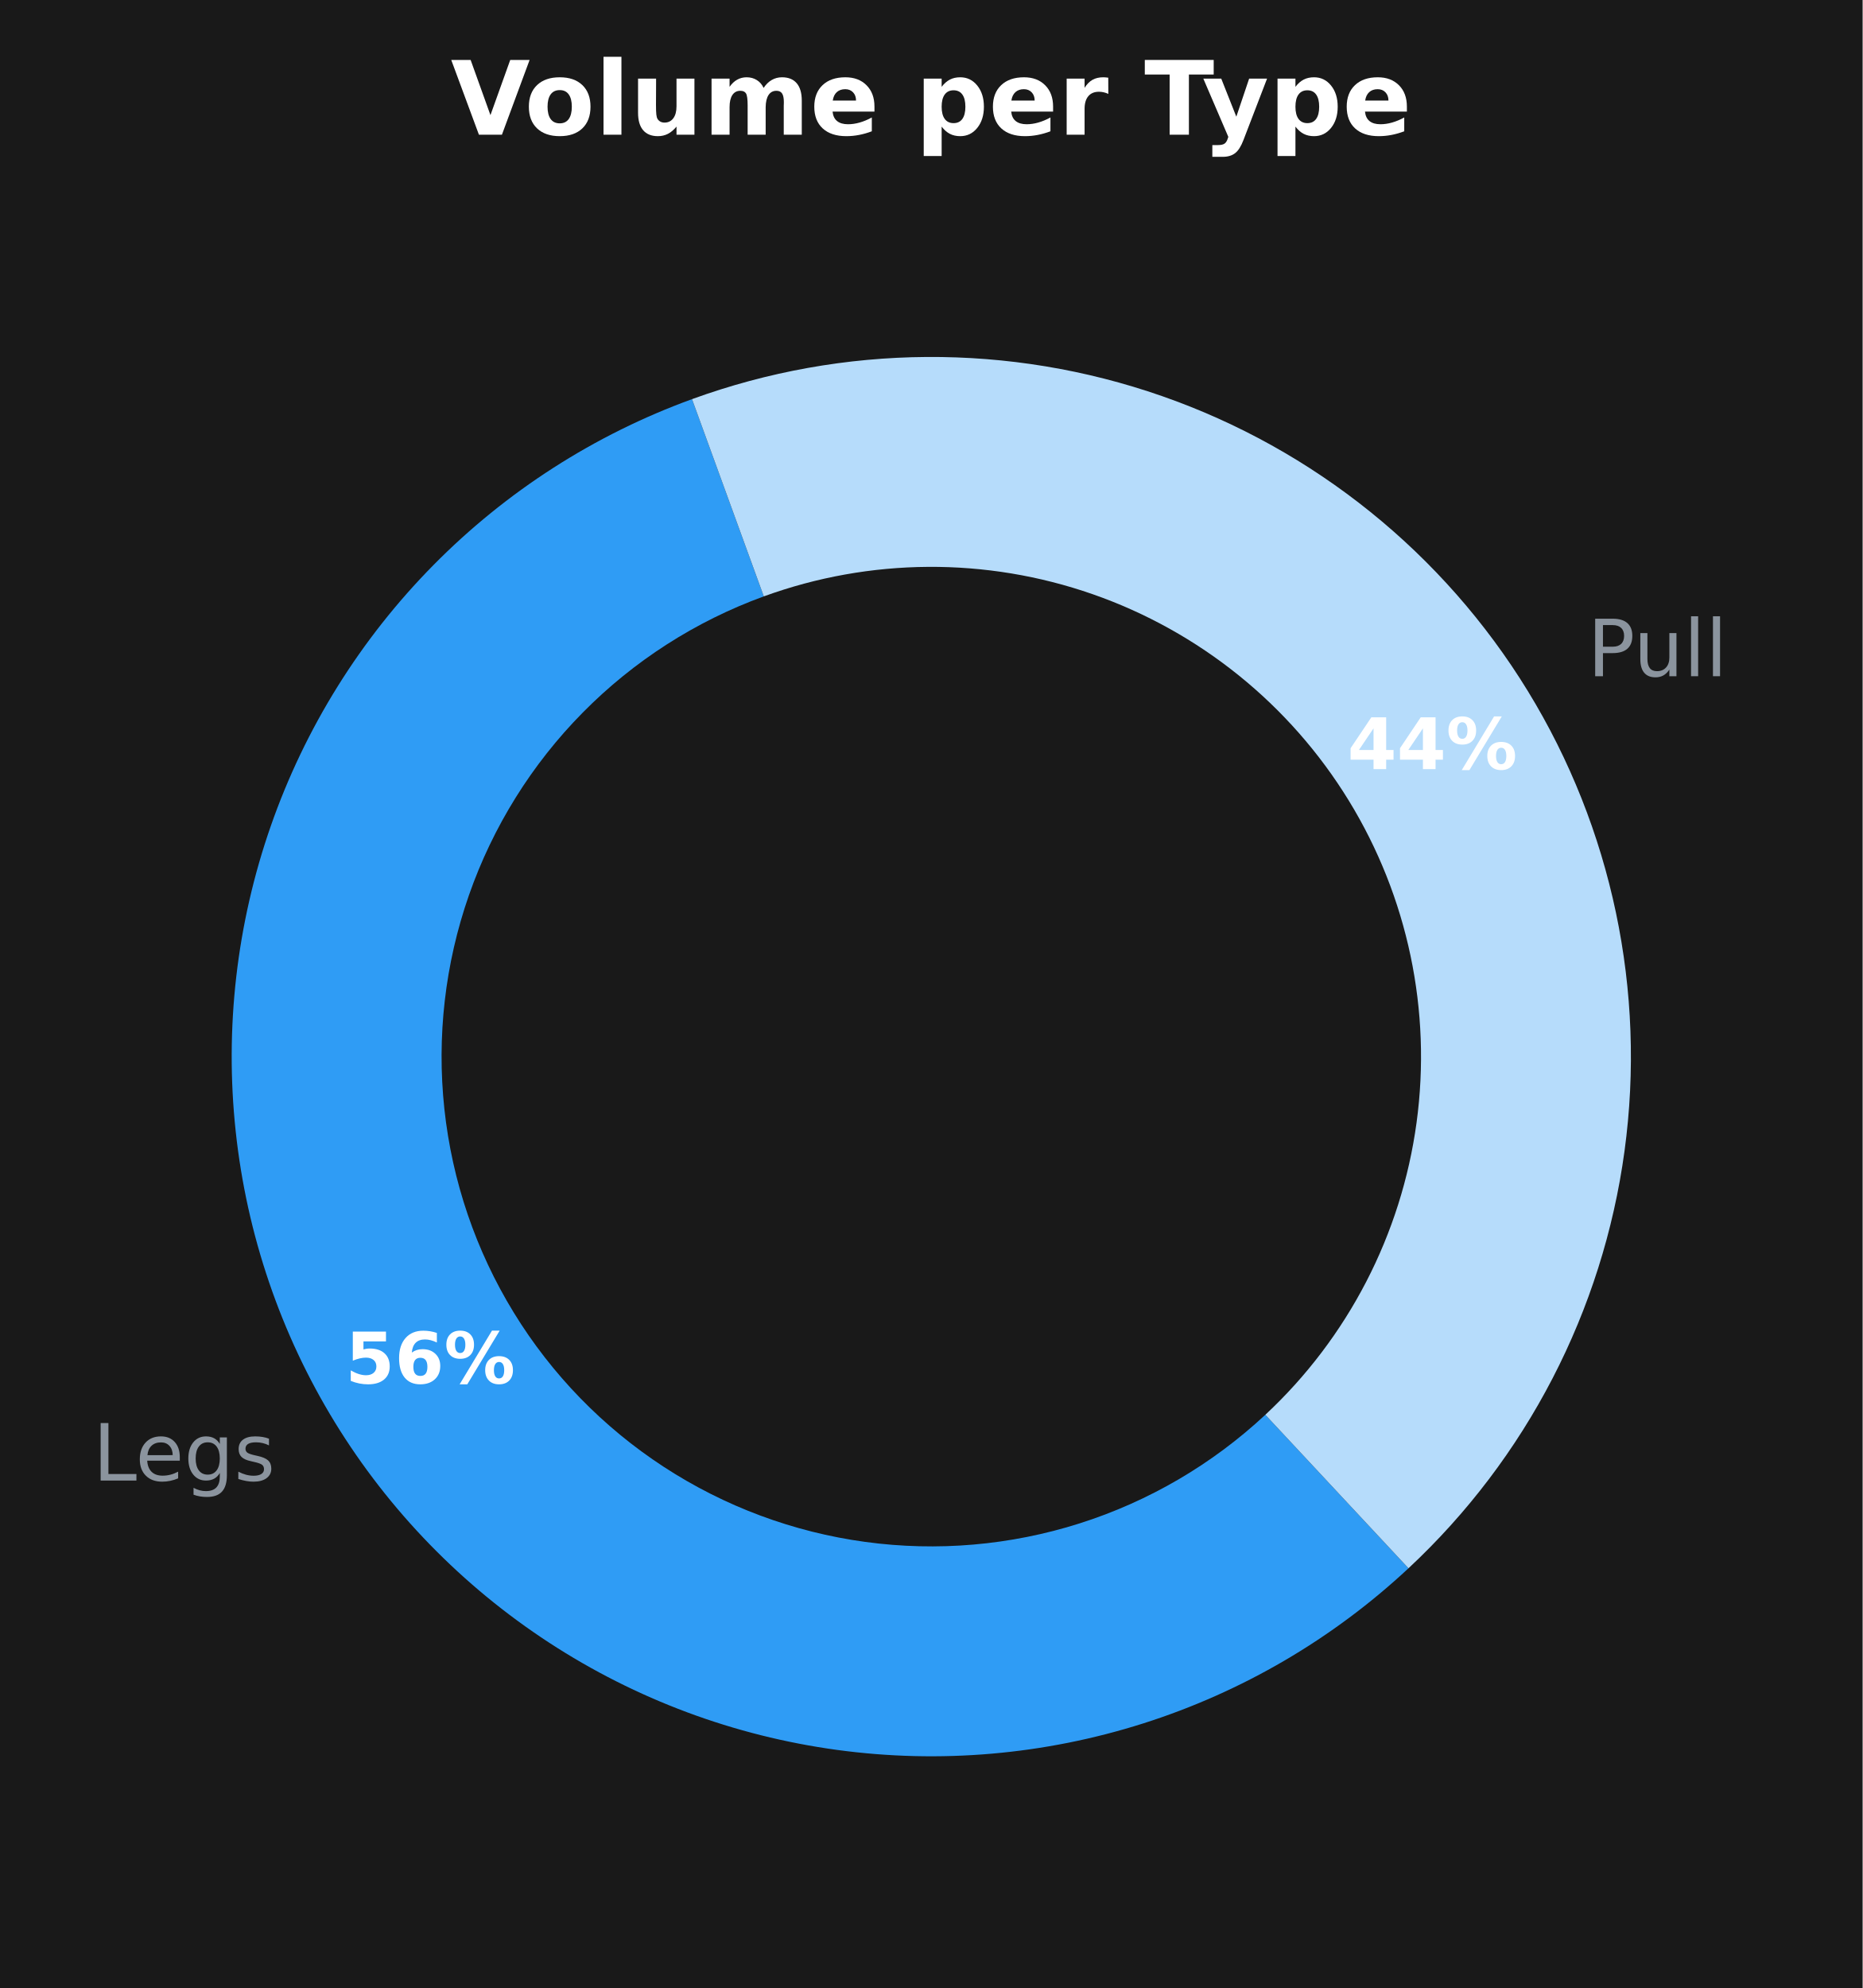
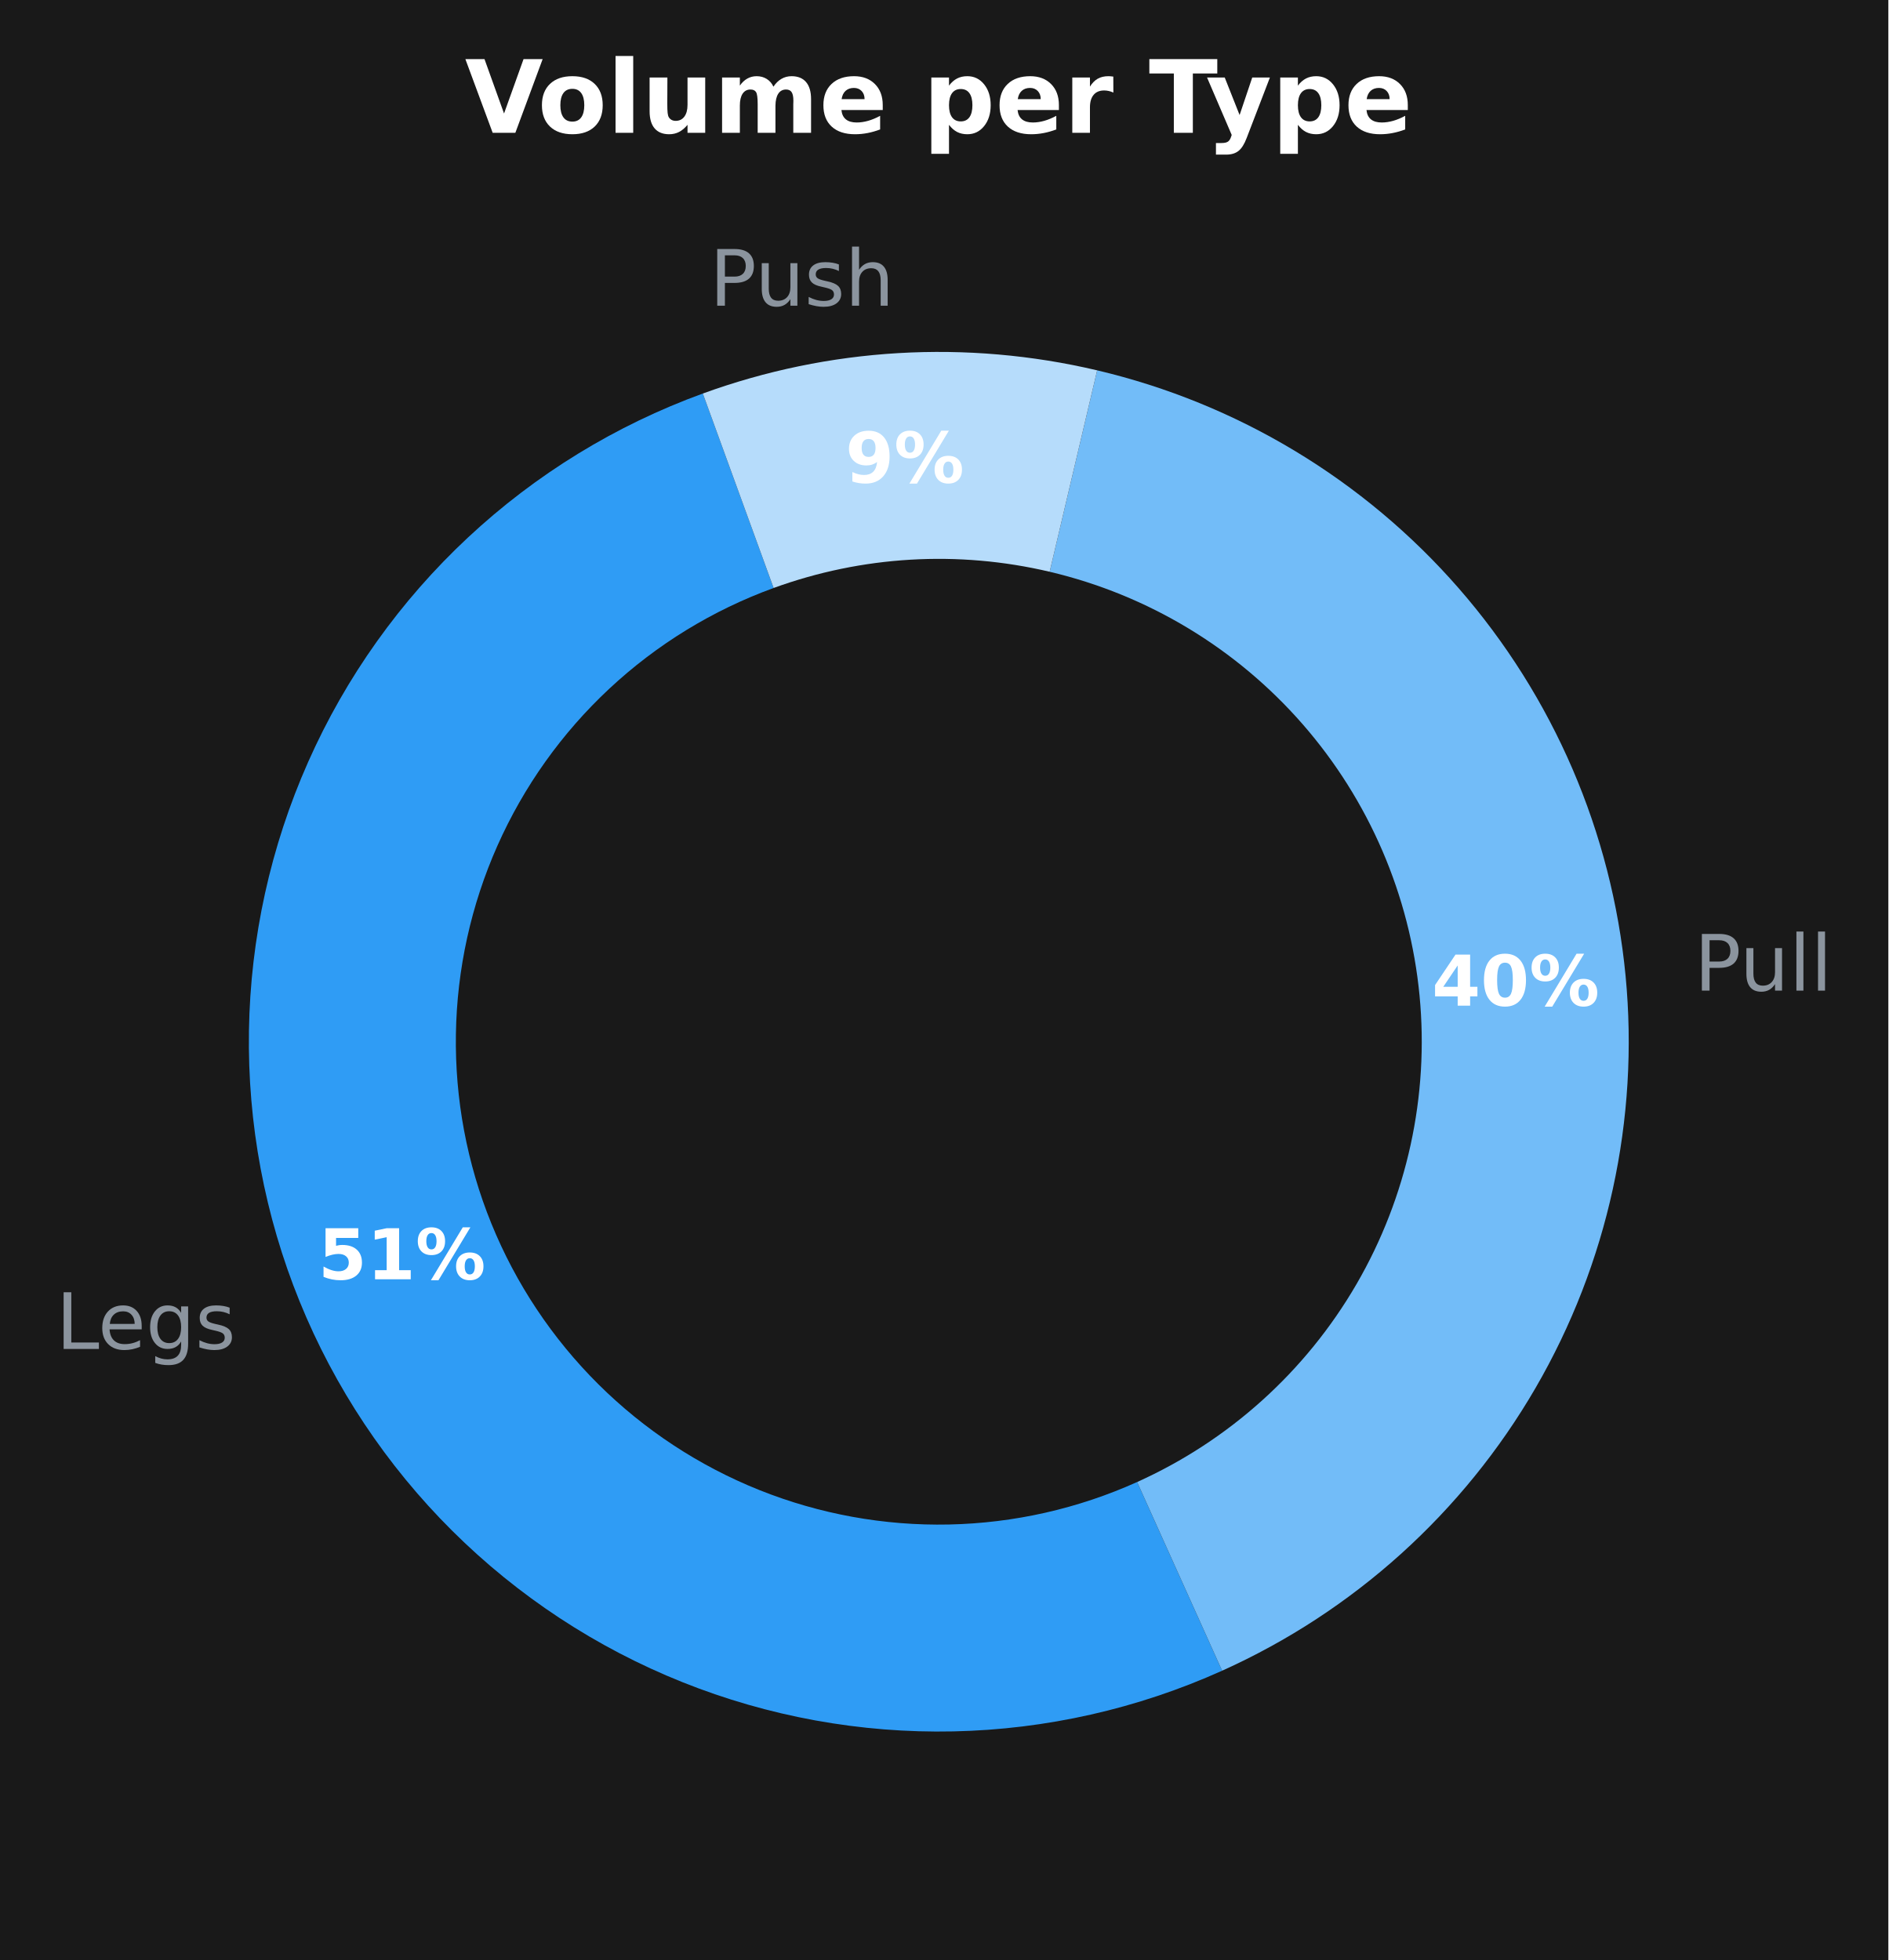
- <svg xmlns="http://www.w3.org/2000/svg" xmlns:xlink="http://www.w3.org/1999/xlink" width="236.16pt" height="252.038pt" viewBox="0 0 236.16 252.038" version="1.1">
+ <svg xmlns="http://www.w3.org/2000/svg" xmlns:xlink="http://www.w3.org/1999/xlink" width="242.774pt" height="252.038pt" viewBox="0 0 242.774 252.038" version="1.1">
  <defs>
    <style type="text/css">*{stroke-linejoin: round; stroke-linecap: butt}</style>
  </defs>
  <g id="figure_1">
    <g id="patch_1">
-       <path d="M 0 252.038  L 236.16 252.038  L 236.16 0  L 0 0  z " style="fill: #191919" />
+       <path d="M 0 252.038  L 242.774 252.038  L 242.774 0  L 0 0  z " style="fill: #191919" />
    </g>
    <g id="axes_1">
      <g id="patch_2">
-         <path d="M 87.741 50.603  C 75.386 55.101 64.183 62.289 54.947 71.648  C 45.71 81.006 38.669 92.302 34.335 104.716  C 30 117.129 28.479 130.353 29.883 143.426  C 31.286 156.5 35.579 169.099 42.45 180.31  C 49.321 191.521 58.599 201.065 69.612 208.249  C 80.624 215.434 93.097 220.081 106.126 221.853  C 119.155 223.625 132.416 222.478 144.947 218.495  C 157.478 214.513 168.968 207.793 178.583 198.825  L 160.432 179.365  C 153.702 185.643 145.659 190.346 136.887 193.134  C 128.115 195.922 118.832 196.725 109.712 195.484  C 100.592 194.244 91.861 190.991 84.152 185.962  C 76.443 180.933 69.949 174.252 65.139 166.404  C 60.329 158.557 57.324 149.737 56.342 140.586  C 55.359 131.434 56.424 122.178 59.458 113.488  C 62.493 104.799 67.421 96.891 73.887 90.341  C 80.352 83.79 88.194 78.758 96.843 75.61  z " style="fill: #2f9cf5" />
+         <path d="M 90.36 50.603  C 79.154 54.682 68.885 60.979 60.168 69.116  C 51.451 77.254 44.464 87.066 39.625 97.966  C 34.786 108.865 32.195 120.629 32.006 132.552  C 31.817 144.476 34.034 156.316 38.525 167.363  C 43.016 178.41 49.689 188.439 58.144 196.849  C 66.598 205.259 76.663 211.878 87.734 216.309  C 98.805 220.741 110.657 222.895 122.579 222.642  C 134.502 222.389 146.251 219.735 157.125 214.838  L 146.197 190.574  C 138.586 194.002 130.361 195.86 122.015 196.037  C 113.669 196.214 105.373 194.706 97.623 191.604  C 89.874 188.502 82.829 183.868 76.91 177.982  C 70.992 172.095 66.321 165.075 63.177 157.342  C 60.034 149.609 58.481 141.321 58.614 132.974  C 58.746 124.628 60.56 116.393 63.947 108.763  C 67.334 101.134 72.225 94.265 78.327 88.569  C 84.429 82.873 91.618 78.465 99.462 75.61  z " style="fill: #2f9cf5" />
      </g>
      <g id="patch_3">
-         <path d="M 178.583 198.825  C 193.538 184.876 203.219 166.176 205.975 145.912  C 208.731 125.648 204.396 105.042 193.71 87.606  C 183.024 70.17 166.63 56.954 147.322 50.213  C 128.015 43.471 106.958 43.609 87.741 50.603  L 96.843 75.61  C 110.295 70.714 125.035 70.617 138.55 75.336  C 152.065 80.055 163.541 89.306 171.021 101.511  C 178.501 113.717 181.536 128.141 179.606 142.326  C 177.677 156.511 170.901 169.601 160.432 179.365  z " style="fill: #b6dcfb" />
+         <path d="M 157.125 214.838  C 174.02 207.229 188.113 194.514 197.415 178.489  C 206.717 162.464 210.768 143.919 208.996 125.475  C 207.224 107.031 199.717 89.597 187.534 75.636  C 175.351 61.675 159.094 51.876 141.06 47.622  L 134.952 73.523  C 147.576 76.5 158.955 83.36 167.483 93.132  C 176.011 102.905 181.267 115.109 182.507 128.02  C 183.747 140.931 180.912 153.912 174.4 165.13  C 167.889 176.347 158.023 185.248 146.197 190.574  z " style="fill: #72bcf8" />
+       </g>
+       <g id="patch_4">
+         <path d="M 141.06 47.622  C 132.69 45.648 124.077 44.902 115.492 45.407  C 106.907 45.912 98.441 47.662 90.36 50.603  L 99.462 75.61  C 105.118 73.551 111.045 72.326 117.054 71.972  C 123.063 71.619 129.092 72.141 134.952 73.523  z " style="fill: #b6dcfb" />
      </g>
      <g id="matplotlib.axis_1" />
      <g id="matplotlib.axis_2" />
      <g id="text_1">
-         <g style="fill: #8b949e" transform="translate(11.77929 187.7047) scale(0.1 -0.1)">
+         <g style="fill: #8b949e" transform="translate(7.2 173.463) scale(0.1 -0.1)">
          <defs>
            <path id="DejaVuSans-4c" d="M 628 4666  L 1259 4666  L 1259 531  L 3531 531  L 3531 0  L 628 0  L 628 4666  z " transform="scale(0.015625)" />
            <path id="DejaVuSans-65" d="M 3597 1894  L 3597 1613  L 953 1613  Q 991 1019 1311 708  Q 1631 397 2203 397  Q 2534 397 2845 478  Q 3156 559 3463 722  L 3463 178  Q 3153 47 2828 -22  Q 2503 -91 2169 -91  Q 1331 -91 842 396  Q 353 884 353 1716  Q 353 2575 817 3079  Q 1281 3584 2069 3584  Q 2775 3584 3186 3129  Q 3597 2675 3597 1894  z M 3022 2063  Q 3016 2534 2758 2815  Q 2500 3097 2075 3097  Q 1594 3097 1305 2825  Q 1016 2553 972 2059  L 3022 2063  z " transform="scale(0.015625)" />
            <path id="DejaVuSans-67" d="M 2906 1791  Q 2906 2416 2648 2759  Q 2391 3103 1925 3103  Q 1463 3103 1205 2759  Q 947 2416 947 1791  Q 947 1169 1205 825  Q 1463 481 1925 481  Q 2391 481 2648 825  Q 2906 1169 2906 1791  z M 3481 434  Q 3481 -459 3084 -895  Q 2688 -1331 1869 -1331  Q 1566 -1331 1297 -1286  Q 1028 -1241 775 -1147  L 775 -588  Q 1028 -725 1275 -790  Q 1522 -856 1778 -856  Q 2344 -856 2625 -561  Q 2906 -266 2906 331  L 2906 616  Q 2728 306 2450 153  Q 2172 0 1784 0  Q 1141 0 747 490  Q 353 981 353 1791  Q 353 2603 747 3093  Q 1141 3584 1784 3584  Q 2172 3584 2450 3431  Q 2728 3278 2906 2969  L 2906 3500  L 3481 3500  L 3481 434  z " transform="scale(0.015625)" />
            <path id="DejaVuSans-73" d="M 2834 3397  L 2834 2853  Q 2591 2978 2328 3040  Q 2066 3103 1784 3103  Q 1356 3103 1142 2972  Q 928 2841 928 2578  Q 928 2378 1081 2264  Q 1234 2150 1697 2047  L 1894 2003  Q 2506 1872 2764 1633  Q 3022 1394 3022 966  Q 3022 478 2636 193  Q 2250 -91 1575 -91  Q 1294 -91 989 -36  Q 684 19 347 128  L 347 722  Q 666 556 975 473  Q 1284 391 1588 391  Q 1994 391 2212 530  Q 2431 669 2431 922  Q 2431 1156 2273 1281  Q 2116 1406 1581 1522  L 1381 1569  Q 847 1681 609 1914  Q 372 2147 372 2553  Q 372 3047 722 3315  Q 1072 3584 1716 3584  Q 2034 3584 2315 3537  Q 2597 3491 2834 3397  z " transform="scale(0.015625)" />
          </defs>
          <use xlink:href="#DejaVuSans-4c" />
          <use xlink:href="#DejaVuSans-65" transform="translate(53.96289 0)" />
          <use xlink:href="#DejaVuSans-67" transform="translate(115.4863 0)" />
          <use xlink:href="#DejaVuSans-73" transform="translate(178.9629 0)" />
        </g>
      </g>
      <g id="text_2">
-         <g style="fill: #ffffff" transform="translate(43.77971 175.3772) scale(0.09 -0.09)">
+         <g style="fill: #ffffff" transform="translate(40.90177 164.5018) scale(0.09 -0.09)">
          <defs>
            <path id="DejaVuSans-Bold-35" d="M 678 4666  L 3669 4666  L 3669 3781  L 1638 3781  L 1638 3059  Q 1775 3097 1914 3117  Q 2053 3138 2203 3138  Q 3056 3138 3531 2711  Q 4006 2284 4006 1522  Q 4006 766 3489 337  Q 2972 -91 2053 -91  Q 1656 -91 1267 -14  Q 878 63 494 219  L 494 1166  Q 875 947 1217 837  Q 1559 728 1863 728  Q 2300 728 2551 942  Q 2803 1156 2803 1522  Q 2803 1891 2551 2103  Q 2300 2316 1863 2316  Q 1603 2316 1309 2248  Q 1016 2181 678 2041  L 678 4666  z " transform="scale(0.015625)" />
-             <path id="DejaVuSans-Bold-36" d="M 2316 2303  Q 2000 2303 1842 2098  Q 1684 1894 1684 1484  Q 1684 1075 1842 870  Q 2000 666 2316 666  Q 2634 666 2792 870  Q 2950 1075 2950 1484  Q 2950 1894 2792 2098  Q 2634 2303 2316 2303  z M 3803 4544  L 3803 3681  Q 3506 3822 3243 3889  Q 2981 3956 2731 3956  Q 2194 3956 1894 3657  Q 1594 3359 1544 2772  Q 1750 2925 1990 3001  Q 2231 3078 2516 3078  Q 3231 3078 3670 2659  Q 4109 2241 4109 1563  Q 4109 813 3618 361  Q 3128 -91 2303 -91  Q 1394 -91 895 523  Q 397 1138 397 2266  Q 397 3422 980 4083  Q 1563 4744 2578 4744  Q 2900 4744 3203 4694  Q 3506 4644 3803 4544  z " transform="scale(0.015625)" />
+             <path id="DejaVuSans-Bold-31" d="M 750 831  L 1813 831  L 1813 3847  L 722 3622  L 722 4441  L 1806 4666  L 2950 4666  L 2950 831  L 4013 831  L 4013 0  L 750 0  L 750 831  z " transform="scale(0.015625)" />
            <path id="DejaVuSans-Bold-25" d="M 4959 1925  Q 4738 1925 4616 1733  Q 4494 1541 4494 1184  Q 4494 825 4614 633  Q 4734 441 4959 441  Q 5184 441 5303 633  Q 5422 825 5422 1184  Q 5422 1541 5301 1733  Q 5181 1925 4959 1925  z M 4959 2450  Q 5541 2450 5875 2112  Q 6209 1775 6209 1184  Q 6209 594 5875 251  Q 5541 -91 4959 -91  Q 4378 -91 4042 251  Q 3706 594 3706 1184  Q 3706 1772 4042 2111  Q 4378 2450 4959 2450  z M 2094 -91  L 1403 -91  L 4319 4750  L 5013 4750  L 2094 -91  z M 1453 4750  Q 2034 4750 2367 4411  Q 2700 4072 2700 3481  Q 2700 2891 2367 2550  Q 2034 2209 1453 2209  Q 872 2209 539 2550  Q 206 2891 206 3481  Q 206 4072 539 4411  Q 872 4750 1453 4750  z M 1453 4225  Q 1228 4225 1106 4031  Q 984 3838 984 3481  Q 984 3122 1106 2926  Q 1228 2731 1453 2731  Q 1678 2731 1798 2926  Q 1919 3122 1919 3481  Q 1919 3838 1797 4031  Q 1675 4225 1453 4225  z " transform="scale(0.015625)" />
          </defs>
          <use xlink:href="#DejaVuSans-Bold-35" />
-           <use xlink:href="#DejaVuSans-Bold-36" transform="translate(69.58008 0)" />
+           <use xlink:href="#DejaVuSans-Bold-31" transform="translate(69.58008 0)" />
          <use xlink:href="#DejaVuSans-Bold-25" transform="translate(139.1602 0)" />
        </g>
      </g>
      <g id="text_3">
-         <g style="fill: #8b949e" transform="translate(201.2729 85.73007) scale(0.1 -0.1)">
+         <g style="fill: #8b949e" transform="translate(217.8259 127.3861) scale(0.1 -0.1)">
          <defs>
            <path id="DejaVuSans-50" d="M 1259 4147  L 1259 2394  L 2053 2394  Q 2494 2394 2734 2622  Q 2975 2850 2975 3272  Q 2975 3691 2734 3919  Q 2494 4147 2053 4147  L 1259 4147  z M 628 4666  L 2053 4666  Q 2838 4666 3239 4311  Q 3641 3956 3641 3272  Q 3641 2581 3239 2228  Q 2838 1875 2053 1875  L 1259 1875  L 1259 0  L 628 0  L 628 4666  z " transform="scale(0.015625)" />
            <path id="DejaVuSans-75" d="M 544 1381  L 544 3500  L 1119 3500  L 1119 1403  Q 1119 906 1312 657  Q 1506 409 1894 409  Q 2359 409 2629 706  Q 2900 1003 2900 1516  L 2900 3500  L 3475 3500  L 3475 0  L 2900 0  L 2900 538  Q 2691 219 2414 64  Q 2138 -91 1772 -91  Q 1169 -91 856 284  Q 544 659 544 1381  z M 1991 3584  L 1991 3584  z " transform="scale(0.015625)" />
            <path id="DejaVuSans-6c" d="M 603 4863  L 1178 4863  L 1178 0  L 603 0  L 603 4863  z " transform="scale(0.015625)" />
          </defs>
          <use xlink:href="#DejaVuSans-50" />
          <use xlink:href="#DejaVuSans-75" transform="translate(58.55273 0)" />
          <use xlink:href="#DejaVuSans-6c" transform="translate(121.9316 0)" />
          <use xlink:href="#DejaVuSans-6c" transform="translate(149.7148 0)" />
        </g>
      </g>
      <g id="text_4">
-         <g style="fill: #ffffff" transform="translate(170.838 97.50567) scale(0.09 -0.09)">
+         <g style="fill: #ffffff" transform="translate(184.0974 129.3158) scale(0.09 -0.09)">
          <defs>
            <path id="DejaVuSans-Bold-34" d="M 2356 3675  L 1038 1722  L 2356 1722  L 2356 3675  z M 2156 4666  L 3494 4666  L 3494 1722  L 4159 1722  L 4159 850  L 3494 850  L 3494 0  L 2356 0  L 2356 850  L 288 850  L 288 1881  L 2156 4666  z " transform="scale(0.015625)" />
+             <path id="DejaVuSans-Bold-30" d="M 2944 2338  Q 2944 3213 2780 3570  Q 2616 3928 2228 3928  Q 1841 3928 1675 3570  Q 1509 3213 1509 2338  Q 1509 1453 1675 1090  Q 1841 728 2228 728  Q 2613 728 2778 1090  Q 2944 1453 2944 2338  z M 4147 2328  Q 4147 1169 3647 539  Q 3147 -91 2228 -91  Q 1306 -91 806 539  Q 306 1169 306 2328  Q 306 3491 806 4120  Q 1306 4750 2228 4750  Q 3147 4750 3647 4120  Q 4147 3491 4147 2328  z " transform="scale(0.015625)" />
          </defs>
          <use xlink:href="#DejaVuSans-Bold-34" />
-           <use xlink:href="#DejaVuSans-Bold-34" transform="translate(69.58008 0)" />
+           <use xlink:href="#DejaVuSans-Bold-30" transform="translate(69.58008 0)" />
          <use xlink:href="#DejaVuSans-Bold-25" transform="translate(139.1602 0)" />
        </g>
      </g>
      <g id="text_5">
-         <g style="fill: #ffffff" transform="translate(57.15062 17.07797) scale(0.13 -0.13)">
+         <g style="fill: #8b949e" transform="translate(91.23237 39.31117) scale(0.1 -0.1)">
+           <defs>
+             <path id="DejaVuSans-68" d="M 3513 2113  L 3513 0  L 2938 0  L 2938 2094  Q 2938 2591 2744 2837  Q 2550 3084 2163 3084  Q 1697 3084 1428 2787  Q 1159 2491 1159 1978  L 1159 0  L 581 0  L 581 4863  L 1159 4863  L 1159 2956  Q 1366 3272 1645 3428  Q 1925 3584 2291 3584  Q 2894 3584 3203 3211  Q 3513 2838 3513 2113  z " transform="scale(0.015625)" />
+           </defs>
+           <use xlink:href="#DejaVuSans-50" />
+           <use xlink:href="#DejaVuSans-75" transform="translate(58.55273 0)" />
+           <use xlink:href="#DejaVuSans-73" transform="translate(121.9316 0)" />
+           <use xlink:href="#DejaVuSans-68" transform="translate(174.0312 0)" />
+         </g>
+       </g>
+       <g id="text_6">
+         <g style="fill: #ffffff" transform="translate(108.685 62.05851) scale(0.09 -0.09)">
+           <defs>
+             <path id="DejaVuSans-Bold-39" d="M 641 103  L 641 966  Q 928 831 1190 764  Q 1453 697 1709 697  Q 2247 697 2547 995  Q 2847 1294 2900 1881  Q 2688 1725 2447 1647  Q 2206 1569 1925 1569  Q 1209 1569 770 1986  Q 331 2403 331 3084  Q 331 3838 820 4291  Q 1309 4744 2131 4744  Q 3044 4744 3544 4128  Q 4044 3513 4044 2388  Q 4044 1231 3459 570  Q 2875 -91 1856 -91  Q 1528 -91 1228 -42  Q 928 6 641 103  z M 2125 2350  Q 2441 2350 2600 2554  Q 2759 2759 2759 3169  Q 2759 3575 2600 3781  Q 2441 3988 2125 3988  Q 1809 3988 1650 3781  Q 1491 3575 1491 3169  Q 1491 2759 1650 2554  Q 1809 2350 2125 2350  z " transform="scale(0.015625)" />
+           </defs>
+           <use xlink:href="#DejaVuSans-Bold-39" />
+           <use xlink:href="#DejaVuSans-Bold-25" transform="translate(69.58008 0)" />
+         </g>
+       </g>
+       <g id="text_7">
+         <g style="fill: #ffffff" transform="translate(59.76935 17.07797) scale(0.13 -0.13)">
          <defs>
            <path id="DejaVuSans-Bold-56" d="M 31 4666  L 1241 4666  L 2478 1222  L 3713 4666  L 4922 4666  L 3194 0  L 1759 0  L 31 4666  z " transform="scale(0.015625)" />
            <path id="DejaVuSans-Bold-6f" d="M 2203 2784  Q 1831 2784 1636 2517  Q 1441 2250 1441 1747  Q 1441 1244 1636 976  Q 1831 709 2203 709  Q 2569 709 2762 976  Q 2956 1244 2956 1747  Q 2956 2250 2762 2517  Q 2569 2784 2203 2784  z M 2203 3584  Q 3106 3584 3614 3096  Q 4122 2609 4122 1747  Q 4122 884 3614 396  Q 3106 -91 2203 -91  Q 1297 -91 786 396  Q 275 884 275 1747  Q 275 2609 786 3096  Q 1297 3584 2203 3584  z " transform="scale(0.015625)" />
            <path id="DejaVuSans-Bold-6c" d="M 538 4863  L 1656 4863  L 1656 0  L 538 0  L 538 4863  z " transform="scale(0.015625)" />
            <path id="DejaVuSans-Bold-75" d="M 500 1363  L 500 3500  L 1625 3500  L 1625 3150  Q 1625 2866 1622 2436  Q 1619 2006 1619 1863  Q 1619 1441 1641 1255  Q 1663 1069 1716 984  Q 1784 875 1895 815  Q 2006 756 2150 756  Q 2500 756 2700 1025  Q 2900 1294 2900 1772  L 2900 3500  L 4019 3500  L 4019 0  L 2900 0  L 2900 506  Q 2647 200 2364 54  Q 2081 -91 1741 -91  Q 1134 -91 817 281  Q 500 653 500 1363  z " transform="scale(0.015625)" />
            <path id="DejaVuSans-Bold-6d" d="M 3781 2919  Q 3994 3244 4286 3414  Q 4578 3584 4928 3584  Q 5531 3584 5847 3212  Q 6163 2841 6163 2131  L 6163 0  L 5038 0  L 5038 1825  Q 5041 1866 5042 1909  Q 5044 1953 5044 2034  Q 5044 2406 4934 2573  Q 4825 2741 4581 2741  Q 4263 2741 4089 2478  Q 3916 2216 3909 1719  L 3909 0  L 2784 0  L 2784 1825  Q 2784 2406 2684 2573  Q 2584 2741 2328 2741  Q 2006 2741 1831 2477  Q 1656 2213 1656 1722  L 1656 0  L 531 0  L 531 3500  L 1656 3500  L 1656 2988  Q 1863 3284 2130 3434  Q 2397 3584 2719 3584  Q 3081 3584 3359 3409  Q 3638 3234 3781 2919  z " transform="scale(0.015625)" />
            <path id="DejaVuSans-Bold-65" d="M 4031 1759  L 4031 1441  L 1416 1441  Q 1456 1047 1700 850  Q 1944 653 2381 653  Q 2734 653 3104 758  Q 3475 863 3866 1075  L 3866 213  Q 3469 63 3072 -14  Q 2675 -91 2278 -91  Q 1328 -91 801 392  Q 275 875 275 1747  Q 275 2603 792 3093  Q 1309 3584 2216 3584  Q 3041 3584 3536 3087  Q 4031 2591 4031 1759  z M 2881 2131  Q 2881 2450 2695 2645  Q 2509 2841 2209 2841  Q 1884 2841 1681 2658  Q 1478 2475 1428 2131  L 2881 2131  z " transform="scale(0.015625)" />
            <path id="DejaVuSans-Bold-20" transform="scale(0.015625)" />
            <path id="DejaVuSans-Bold-70" d="M 1656 506  L 1656 -1331  L 538 -1331  L 538 3500  L 1656 3500  L 1656 2988  Q 1888 3294 2169 3439  Q 2450 3584 2816 3584  Q 3463 3584 3878 3070  Q 4294 2556 4294 1747  Q 4294 938 3878 423  Q 3463 -91 2816 -91  Q 2450 -91 2169 54  Q 1888 200 1656 506  z M 2400 2772  Q 2041 2772 1848 2508  Q 1656 2244 1656 1747  Q 1656 1250 1848 986  Q 2041 722 2400 722  Q 2759 722 2948 984  Q 3138 1247 3138 1747  Q 3138 2247 2948 2509  Q 2759 2772 2400 2772  z " transform="scale(0.015625)" />
            <path id="DejaVuSans-Bold-72" d="M 3138 2547  Q 2991 2616 2845 2648  Q 2700 2681 2553 2681  Q 2122 2681 1889 2404  Q 1656 2128 1656 1613  L 1656 0  L 538 0  L 538 3500  L 1656 3500  L 1656 2925  Q 1872 3269 2151 3426  Q 2431 3584 2822 3584  Q 2878 3584 2943 3579  Q 3009 3575 3134 3559  L 3138 2547  z " transform="scale(0.015625)" />
            <path id="DejaVuSans-Bold-54" d="M 31 4666  L 4331 4666  L 4331 3756  L 2784 3756  L 2784 0  L 1581 0  L 1581 3756  L 31 3756  L 31 4666  z " transform="scale(0.015625)" />
            <path id="DejaVuSans-Bold-79" d="M 78 3500  L 1197 3500  L 2138 1125  L 2938 3500  L 4056 3500  L 2584 -331  Q 2363 -916 2067 -1148  Q 1772 -1381 1288 -1381  L 641 -1381  L 641 -647  L 991 -647  Q 1275 -647 1404 -556  Q 1534 -466 1606 -231  L 1638 -134  L 78 3500  z " transform="scale(0.015625)" />
          </defs>
          <use xlink:href="#DejaVuSans-Bold-56" />
          <use xlink:href="#DejaVuSans-Bold-6f" transform="translate(71.89258 0)" />
          <use xlink:href="#DejaVuSans-Bold-6c" transform="translate(140.5938 0)" />
          <use xlink:href="#DejaVuSans-Bold-75" transform="translate(174.8711 0)" />
          <use xlink:href="#DejaVuSans-Bold-6d" transform="translate(246.0625 0)" />
          <use xlink:href="#DejaVuSans-Bold-65" transform="translate(350.2617 0)" />
          <use xlink:href="#DejaVuSans-Bold-20" transform="translate(418.084 0)" />
          <use xlink:href="#DejaVuSans-Bold-70" transform="translate(452.8984 0)" />
          <use xlink:href="#DejaVuSans-Bold-65" transform="translate(524.4805 0)" />
          <use xlink:href="#DejaVuSans-Bold-72" transform="translate(592.3027 0)" />
          <use xlink:href="#DejaVuSans-Bold-20" transform="translate(641.6191 0)" />
          <use xlink:href="#DejaVuSans-Bold-54" transform="translate(676.4336 0)" />
          <use xlink:href="#DejaVuSans-Bold-79" transform="translate(732.7715 0)" />
          <use xlink:href="#DejaVuSans-Bold-70" transform="translate(797.957 0)" />
          <use xlink:href="#DejaVuSans-Bold-65" transform="translate(869.5391 0)" />
        </g>
      </g>
    </g>
  </g>
</svg>
